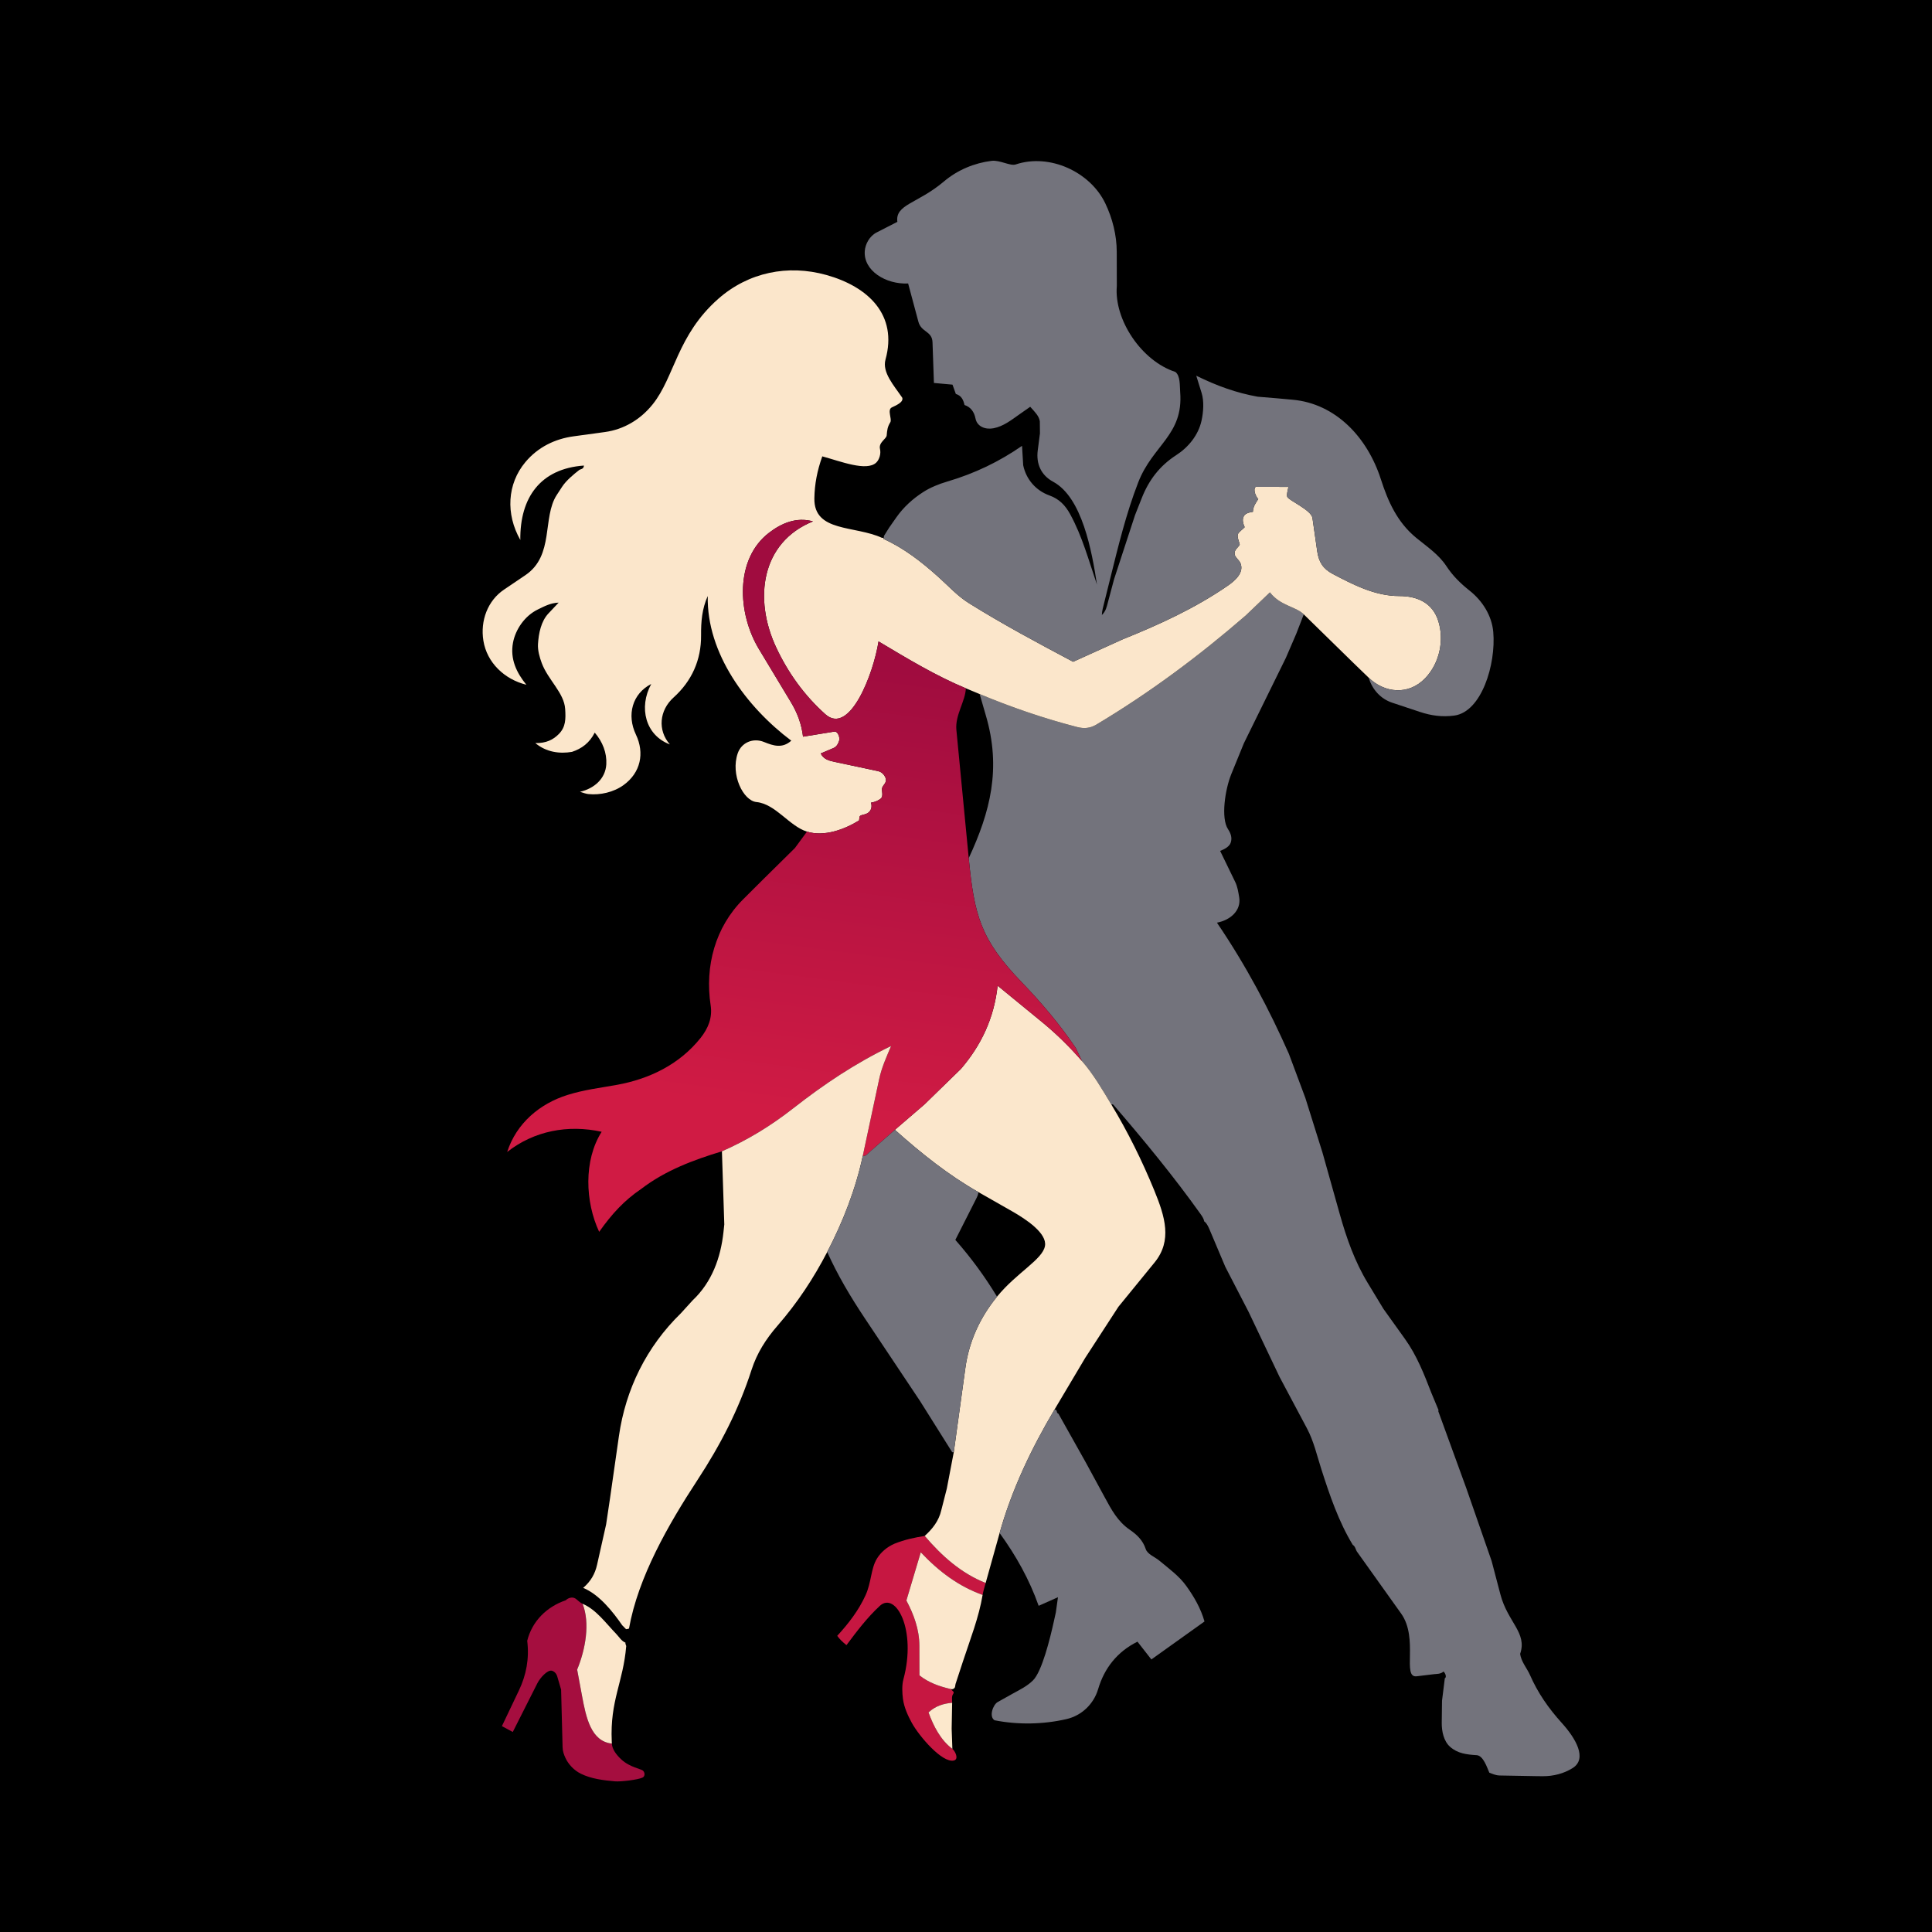
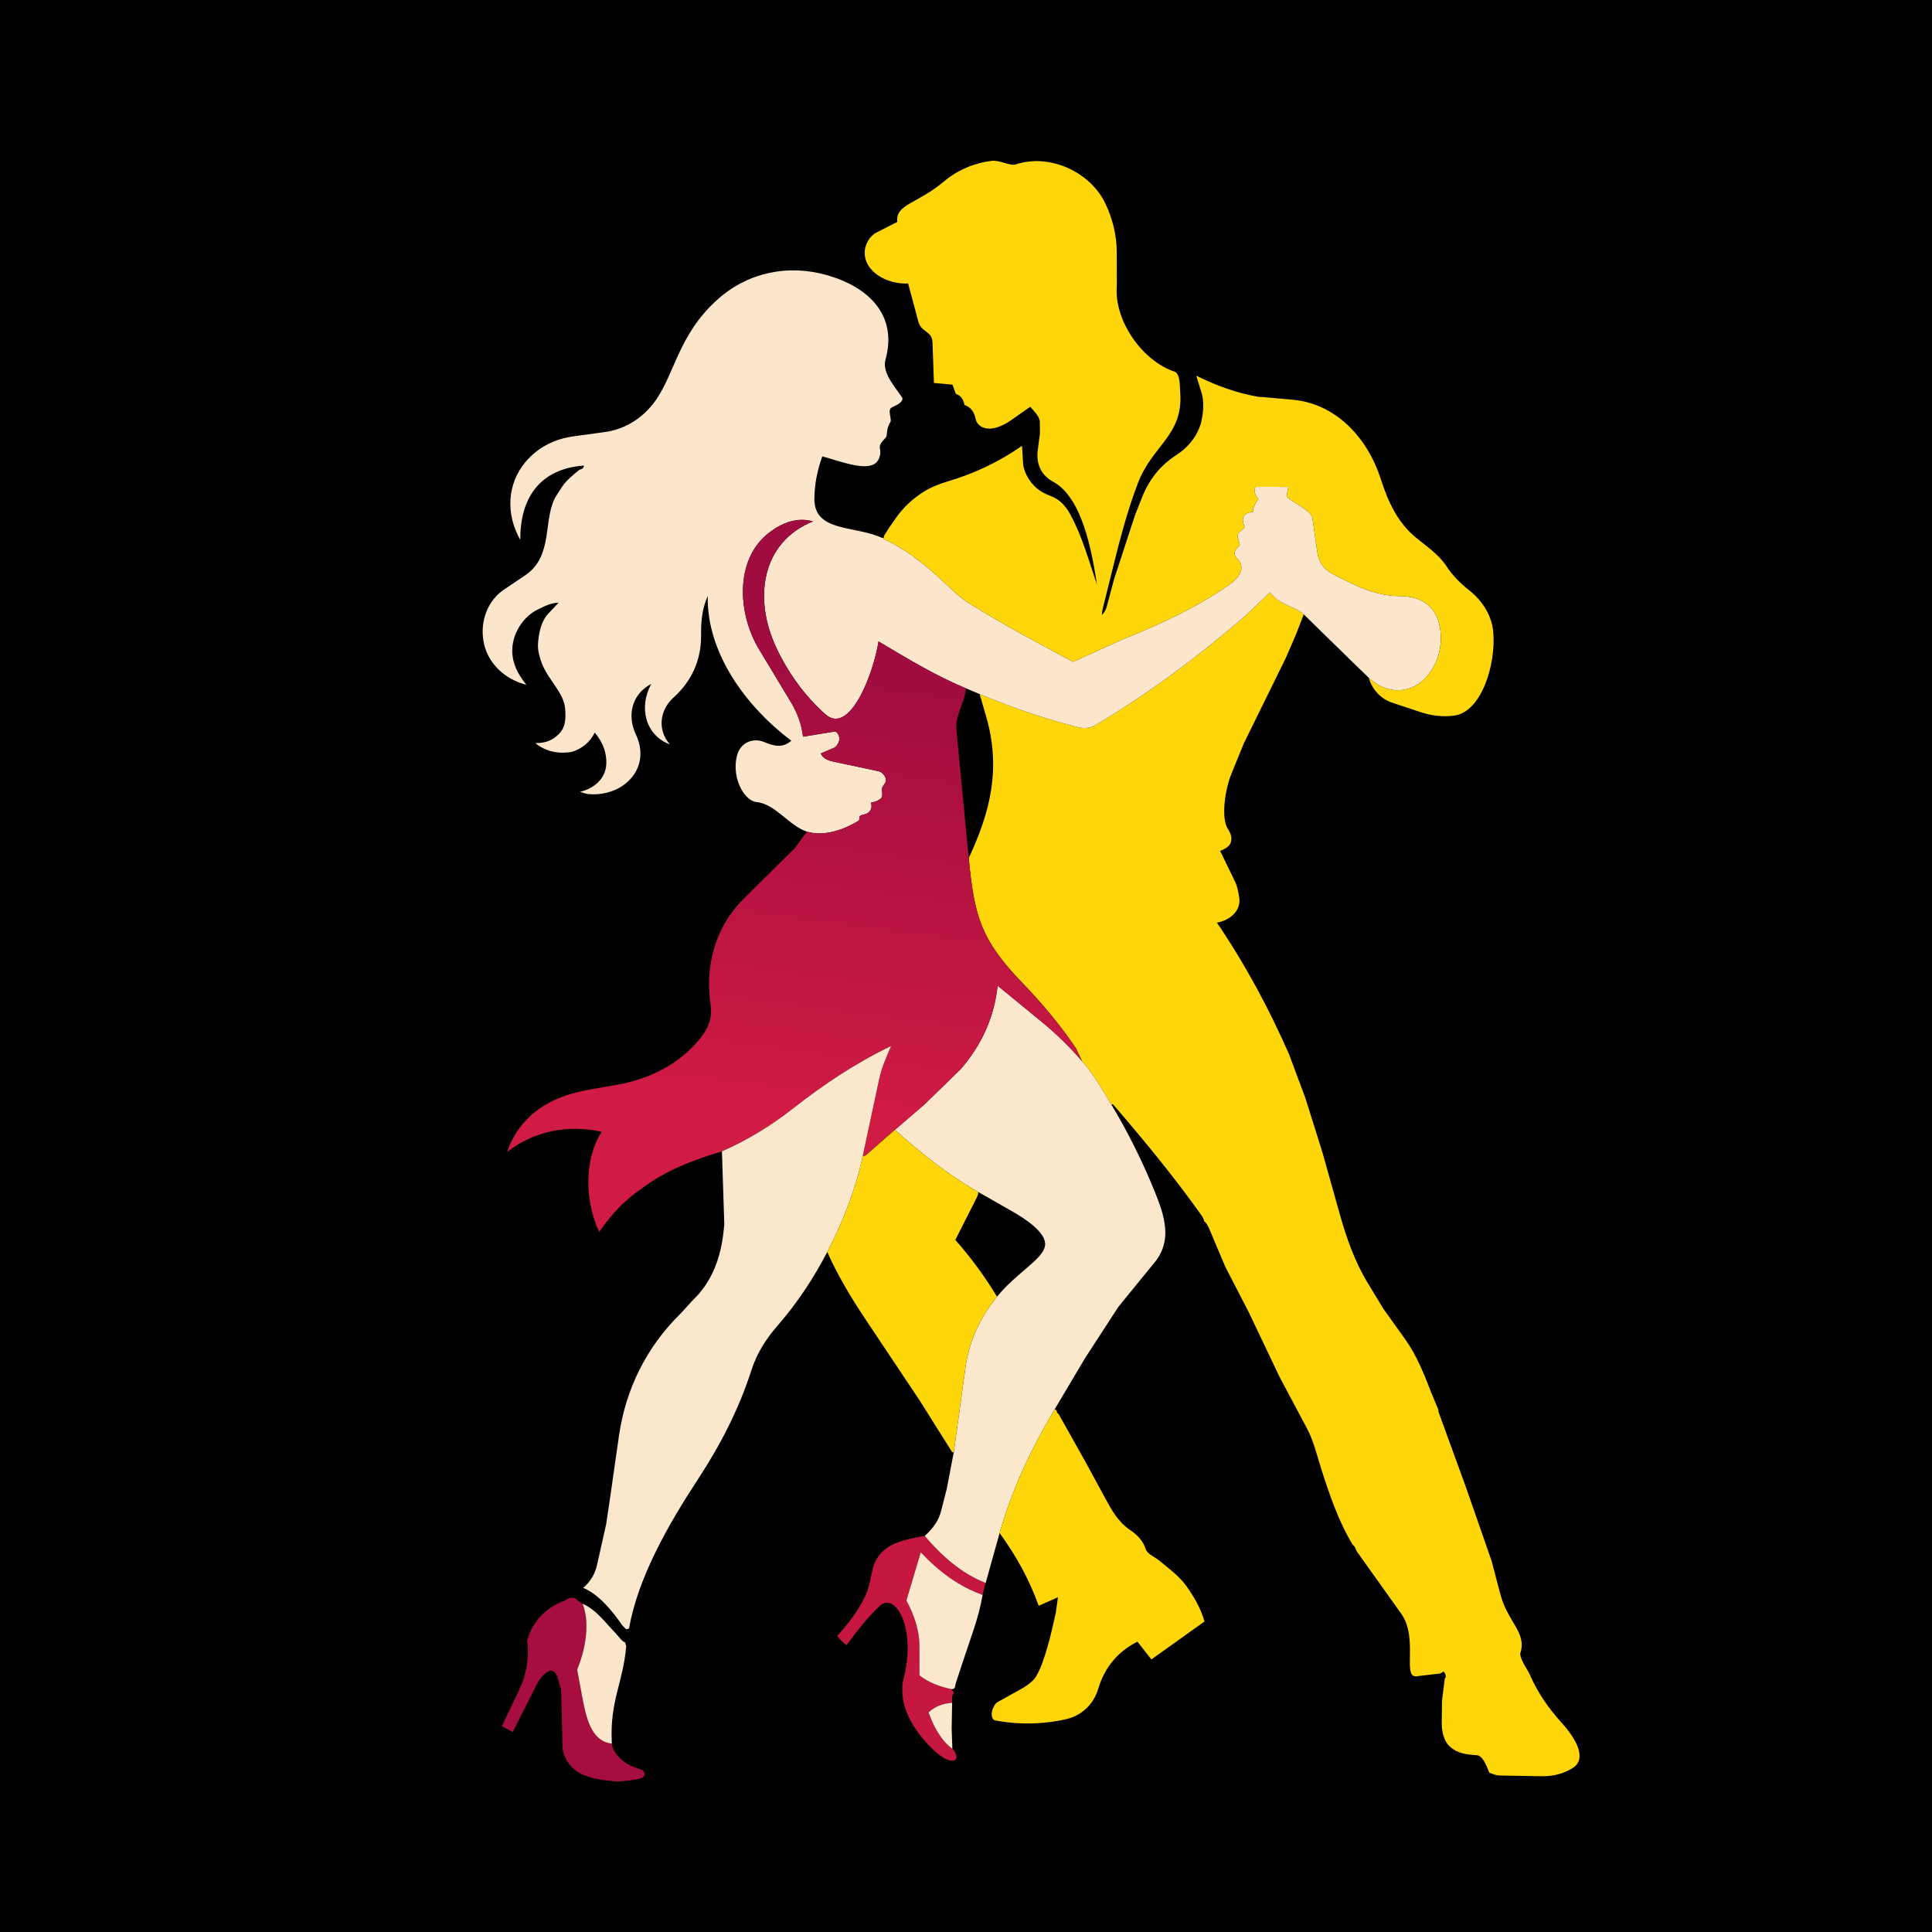
<svg xmlns="http://www.w3.org/2000/svg" viewBox="63 63 1128 1128" width="1128" height="1128">
  <defs>
    <linearGradient id="grad258" x1="543" y1="447.759" x2="500.42" y2="770.966" gradientUnits="userSpaceOnUse">
      <stop offset="0%" style="stop-color: rgb(160, 12, 63);" />
      <stop offset="81.288%" style="stop-color: rgb(208, 27, 68);" />
    </linearGradient>
  </defs>
  <rect x="63" y="63" width="1128" height="1128" fill="#000" />
-   <path d="M824.206,421.688 C824.206,421.688 819.86,432.936 819.86,432.936 C819.86,432.936 813.792,447.019 813.792,447.019 C813.792,447.019 789.223,496.997 789.223,496.997 C789.223,496.997 781.91,514.921 781.91,514.921 C778.215,523.978 775.754,540.728 779.963,547.086 C781.538,549.466 782.543,552.102 781.549,554.995 C780.831,557.087 778.492,558.606 775.379,559.816 C775.379,559.816 784.172,577.913 784.172,577.913 C785.536,580.72 785.985,583.809 786.494,586.812 C787.801,594.529 781.432,600.216 773.514,601.705 C790.721,627.061 804.108,652.47 815.525,678.302 C815.525,678.302 825.148,704.081 825.148,704.081 C825.148,704.081 835.141,735.961 835.141,735.961 C835.141,735.961 845.197,771.773 845.197,771.773 C849.231,786.137 854.02,799.633 861.565,812.082 C861.565,812.082 870.717,827.182 870.717,827.182 C870.717,827.182 883.291,844.741 883.291,844.741 C890.247,854.453 894.472,865.323 898.702,876.243 C898.702,876.243 902.871,886.262 902.871,886.262 C902.86,886.468 902.704,886.843 902.8,887.106 C902.8,887.106 919.132,931.977 919.132,931.977 C919.132,931.977 933.891,974.414 933.891,974.414 C933.891,974.414 939.044,993.999 939.044,993.999 C943.301,1010.18 954.755,1016.25 950.552,1028.56 C951.039,1033.06 954.556,1037.04 956.199,1040.78 C960.894,1051.48 967.064,1060.34 974.923,1069.03 C982.967,1077.92 989.9,1089.77 981.224,1095.26 C976.07,1098.53 969.843,1100.06 964.027,1100.03 C964.027,1100.03 960.992,1100.02 960.992,1100.02 C960.992,1100.02 938.43,1099.62 938.43,1099.62 C936.642,1099.59 934.879,1098.91 932.535,1097.97 C931.237,1095.01 929.032,1088.01 925.162,1087.76 C919.302,1087.4 914.052,1086.8 909.608,1082.86 C905.928,1079.59 904.703,1073.83 904.764,1068.82 C904.764,1068.82 904.921,1055.99 904.921,1055.99 C904.921,1055.99 906.563,1042.85 906.563,1042.85 C907.667,1042.42 907.07,1039.99 905.775,1038.92 C904.196,1040.45 901.812,1040.29 900.414,1040.45 C900.414,1040.45 890.102,1041.7 890.102,1041.7 C881.42,1042.75 891.368,1019.55 881.068,1005.1 C881.068,1005.1 855.309,968.991 855.309,968.991 C854.502,967.859 854.304,965.783 852.828,964.997 C844.55,951.344 839.398,936.157 834.474,920.821 C831.904,912.817 830.055,904.445 826.073,896.966 C826.073,896.966 810.068,866.911 810.068,866.911 C810.068,866.911 791.997,828.941 791.997,828.941 C791.997,828.941 778.383,802.606 778.383,802.606 C778.383,802.606 769.192,780.846 769.192,780.846 C768.42,779.044 767.412,776.916 766.099,776.139 C765.857,774.729 765.102,773.439 763.97,771.852 C748.122,749.634 730.997,728.867 713.101,708.08 C712.703,707.617 712.135,707.758 711.875,707.914 C706.634,699.21 701.407,690.176 694.762,682.556 C694.762,682.556 691.104,674.897 691.104,674.897 C681.682,660.985 671.15,648.547 659.482,636.434 C635.521,611.558 631.817,597.462 628.596,564.023 C641.133,537.092 647.756,511.677 638.552,480.603 C638.552,480.603 634.977,468.227 634.977,468.227 C653.259,475.839 672.057,482.342 691.792,487.455 C695.809,488.495 699.39,488.288 703.124,486.057 C734.149,467.521 762.862,446.149 790.246,422.419 C790.246,422.419 804.444,408.851 804.444,408.851 C810.61,416.807 819.409,416.994 824.206,421.688 Z " fill="#73737c" />
+   <path d="M824.206,421.688 C824.206,421.688 819.86,432.936 819.86,432.936 C819.86,432.936 813.792,447.019 813.792,447.019 C813.792,447.019 789.223,496.997 789.223,496.997 C789.223,496.997 781.91,514.921 781.91,514.921 C778.215,523.978 775.754,540.728 779.963,547.086 C781.538,549.466 782.543,552.102 781.549,554.995 C780.831,557.087 778.492,558.606 775.379,559.816 C775.379,559.816 784.172,577.913 784.172,577.913 C785.536,580.72 785.985,583.809 786.494,586.812 C787.801,594.529 781.432,600.216 773.514,601.705 C790.721,627.061 804.108,652.47 815.525,678.302 C815.525,678.302 825.148,704.081 825.148,704.081 C825.148,704.081 835.141,735.961 835.141,735.961 C835.141,735.961 845.197,771.773 845.197,771.773 C849.231,786.137 854.02,799.633 861.565,812.082 C861.565,812.082 870.717,827.182 870.717,827.182 C870.717,827.182 883.291,844.741 883.291,844.741 C890.247,854.453 894.472,865.323 898.702,876.243 C898.702,876.243 902.871,886.262 902.871,886.262 C902.86,886.468 902.704,886.843 902.8,887.106 C902.8,887.106 919.132,931.977 919.132,931.977 C919.132,931.977 933.891,974.414 933.891,974.414 C933.891,974.414 939.044,993.999 939.044,993.999 C943.301,1010.18 954.755,1016.25 950.552,1028.56 C951.039,1033.06 954.556,1037.04 956.199,1040.78 C960.894,1051.48 967.064,1060.34 974.923,1069.03 C982.967,1077.92 989.9,1089.77 981.224,1095.26 C976.07,1098.53 969.843,1100.06 964.027,1100.03 C964.027,1100.03 960.992,1100.02 960.992,1100.02 C960.992,1100.02 938.43,1099.62 938.43,1099.62 C936.642,1099.59 934.879,1098.91 932.535,1097.97 C931.237,1095.01 929.032,1088.01 925.162,1087.76 C919.302,1087.4 914.052,1086.8 909.608,1082.86 C905.928,1079.59 904.703,1073.83 904.764,1068.82 C904.764,1068.82 904.921,1055.99 904.921,1055.99 C904.921,1055.99 906.563,1042.85 906.563,1042.85 C907.667,1042.42 907.07,1039.99 905.775,1038.92 C904.196,1040.45 901.812,1040.29 900.414,1040.45 C900.414,1040.45 890.102,1041.7 890.102,1041.7 C881.42,1042.75 891.368,1019.55 881.068,1005.1 C881.068,1005.1 855.309,968.991 855.309,968.991 C854.502,967.859 854.304,965.783 852.828,964.997 C844.55,951.344 839.398,936.157 834.474,920.821 C831.904,912.817 830.055,904.445 826.073,896.966 C826.073,896.966 810.068,866.911 810.068,866.911 C810.068,866.911 791.997,828.941 791.997,828.941 C791.997,828.941 778.383,802.606 778.383,802.606 C778.383,802.606 769.192,780.846 769.192,780.846 C768.42,779.044 767.412,776.916 766.099,776.139 C765.857,774.729 765.102,773.439 763.97,771.852 C748.122,749.634 730.997,728.867 713.101,708.08 C712.703,707.617 712.135,707.758 711.875,707.914 C706.634,699.21 701.407,690.176 694.762,682.556 C694.762,682.556 691.104,674.897 691.104,674.897 C681.682,660.985 671.15,648.547 659.482,636.434 C635.521,611.558 631.817,597.462 628.596,564.023 C641.133,537.092 647.756,511.677 638.552,480.603 C638.552,480.603 634.977,468.227 634.977,468.227 C653.259,475.839 672.057,482.342 691.792,487.455 C695.809,488.495 699.39,488.288 703.124,486.057 C734.149,467.521 762.862,446.149 790.246,422.419 C790.246,422.419 804.444,408.851 804.444,408.851 C810.61,416.807 819.409,416.994 824.206,421.688 Z " fill="#ffd60a" />
  <path d="M403.138,999.362 C407.597,1010.63 404.848,1026.01 399.97,1037.8 C399.97,1037.8 402.809,1053.09 402.809,1053.09 C405.18,1065.85 408.068,1079.69 420.232,1081 C420.389,1084.42 423.079,1087.77 425.717,1090.22 C430.879,1095.02 437.419,1095.65 438.573,1096.96 C439.631,1098.17 439.591,1100.14 438.156,1100.84 C435.576,1102.1 425.524,1103.34 421.981,1103.03 C415.283,1102.44 408.174,1101.57 402.153,1098.6 C398.187,1096.64 394.879,1093.18 393.097,1089.3 C392.251,1087.46 391.528,1085.51 391.467,1083.14 C391.467,1083.14 390.603,1049.48 390.603,1049.48 C390.603,1049.48 388.34,1041.77 388.34,1041.77 C387.833,1040.05 386.643,1038.85 385.22,1038.46 C382.761,1037.77 378.421,1042.46 376.736,1045.79 C376.736,1045.79 362.382,1074.23 362.382,1074.23 C362.382,1074.23 356.038,1070.8 356.038,1070.8 C356.038,1070.8 365.955,1050 365.955,1050 C370.276,1040.94 372.095,1031.35 370.815,1020.97 C373.684,1009.47 382.239,1001.1 393.291,997.332 C394.741,995.895 397.17,995.161 398.956,996.304 C400.187,997.092 401.446,998.642 403.138,999.362 Z " fill="rgb(165,14,63)" />
  <path d="M602.896,959.758 C612.776,971.347 624.058,981.507 638.473,987.235 C637.898,989.289 637.018,992.24 636.696,994.191 C622.812,989.236 611.319,980.677 600.595,969.323 C600.595,969.323 592.194,997.461 592.194,997.461 C596.494,1005.53 599.768,1014.31 599.79,1023.99 C599.79,1023.99 599.828,1041.18 599.828,1041.18 C605.33,1045.54 611.681,1047.66 618.071,1049.15 C618.071,1049.15 619.8,1050.87 619.8,1050.87 C619.811,1051.17 619.749,1051.65 619.59,1051.87 C618.422,1053.45 618.942,1055.49 618.911,1057.16 C614.079,1057.6 609.364,1058.87 605.107,1062.79 C608.049,1070.87 612.207,1078.97 619.045,1084.09 C620.601,1085.25 623.032,1090.1 619.937,1090.87 C613.197,1092.53 599.728,1076.82 595.346,1068.86 C593.033,1064.66 590.841,1059.77 590.199,1054.97 C589.733,1051.49 589.512,1046.95 590.46,1043.45 C598.283,1014.53 585.972,991.937 576.641,1000.62 C569.211,1007.54 563.37,1015.27 557.212,1023.52 C554.952,1021.68 553.283,1020.14 551.824,1018.08 C558.521,1010.76 564.307,1003.26 568.37,994.344 C571.801,986.819 571.418,978.817 575.012,972.974 C577.293,969.267 580.867,966.189 585.269,964.28 C591.175,961.9 597.155,960.657 602.896,959.758 Z " fill="rgb(198,23,65)" />
  <path d="M578.057,377.075 C578.358,376.858 579.048,376.98 578.771,377.606 C590.603,382.93 600.932,390.907 611.031,399.995 C616.981,405.349 622.035,410.998 628.861,415.256 C648.71,427.637 669.034,438.486 689.557,449.373 C689.557,449.373 718.329,436.336 718.329,436.336 C739.877,427.646 760.615,418.204 779.843,404.96 C784.427,401.803 789.414,397.166 787.261,391.841 C786.532,390.037 784.061,388.341 783.831,386.554 C783.503,384.008 785.78,382.84 786.821,381.011 C786.636,379.575 785.026,376.373 785.823,374.732 C786.432,373.478 788.474,372.121 789.703,370.805 C788.836,368.709 787.94,366.221 789.418,364.035 C790.416,362.56 792.842,362.021 794.514,361.817 C794.507,358.845 796.369,356.285 797.646,354.397 C796.266,353.033 794.401,348.806 796.119,347.251 C796.119,347.251 815.25,347.279 815.25,347.279 C814.737,349.898 814.153,351.564 814.56,353.051 C815.09,354.988 828.608,360.763 829.274,365.409 C829.274,365.409 832.069,384.907 832.069,384.907 C832.968,391.179 835.528,395.135 841.07,398.059 C853.113,404.412 865.884,411.003 879.953,410.999 C890.349,410.996 899.328,414.836 902.73,425.495 C906.328,436.768 903.507,450.215 895.128,458.949 C885.442,469.046 871.512,467.751 862.129,458.686 C862.129,458.686 853.575,450.423 853.575,450.423 C853.575,450.423 824.206,421.688 824.206,421.688 C819.409,416.994 810.61,416.807 804.444,408.851 C804.444,408.851 790.246,422.419 790.246,422.419 C762.862,446.149 734.149,467.521 703.124,486.057 C699.39,488.288 695.809,488.495 691.792,487.455 C672.057,482.342 653.259,475.839 634.977,468.227 C634.977,468.227 626.922,464.873 626.922,464.873 C609.374,457.567 593.145,447.751 575.932,437.485 C572.988,456.328 559.1,492.739 544.854,479.985 C532.661,469.068 523.128,455.862 516.169,440.982 C502.902,412.615 507.388,379.65 537.67,367.41 C527.99,364.695 519.256,368.469 511.953,374.084 C492.004,389.419 493.472,421.014 506.106,441.986 C506.106,441.986 524.812,473.038 524.812,473.038 C528.56,479.259 530.983,485.807 531.854,493.118 C531.854,493.118 550.014,490.16 550.014,490.16 C552.249,489.796 553.487,493.736 552.945,495.412 C552.469,496.885 551.684,498.873 549.644,499.739 C549.644,499.739 542.178,502.91 542.178,502.91 C543.787,506.269 546.92,507.106 550.104,507.784 C550.104,507.784 575.686,513.235 575.686,513.235 C578.201,513.771 579.658,515.966 580.115,517.462 C580.907,520.058 578.522,521.165 577.98,523.168 C577.596,524.587 579.042,527.93 577.112,529.358 C575.847,530.294 574.132,531.245 571.544,531.617 C572.63,535.314 570.692,537.803 567.607,538.511 C566.56,538.752 565.514,538.988 565.024,539.504 C564.723,539.821 564.712,541.414 564.58,542.002 C555.994,547.325 544.164,551.659 534.155,548.541 C523.798,545.315 515.849,532.395 504.649,531.273 C496.961,530.503 489.42,515.31 493.721,502.823 C495.896,496.511 502.704,493.618 509.092,496.221 C514.565,498.452 519.777,500.111 524.989,495.448 C498.926,475.851 475.537,444.533 476.214,410.99 C472.86,418.458 472.259,425.996 472.326,433.926 C472.449,448.423 466.811,460.727 456.276,470.218 C447.941,477.728 446.856,489.356 454.097,497.621 C439.856,492.323 435.739,476.059 443.231,462.337 C432.149,468.025 428.809,480.385 434.28,491.879 C439.427,502.692 437.075,514.108 427.081,521.355 C421.286,525.556 413.424,527.337 406.513,526.616 C405.478,526.508 403.647,526.001 401.638,525.293 C409.876,523.396 416.511,517.699 416.99,509.248 C417.369,502.561 414.847,496.125 410.24,490.733 C407.159,496.822 402.57,500.125 396.94,501.978 C389.828,503.196 381.976,502.23 375.545,496.839 C381.889,496.982 385.979,494.893 389.272,491.56 C393.329,487.455 393.35,482.733 392.976,476.947 C392.365,467.492 382.975,459.969 379.306,450.152 C378.053,446.802 376.88,442.639 377.103,439.054 C377.499,432.698 378.91,425.712 383.215,421.152 C383.215,421.152 389.173,414.839 389.173,414.839 C384.33,415.03 380.789,417.029 377.101,418.801 C369.35,422.524 363.941,430.553 362.508,438.277 C360.745,447.781 364.581,455.78 370.323,462.796 C357.491,459.636 347.275,449.846 345.225,437.076 C343.339,425.333 347.769,413.668 357.246,407.261 C357.246,407.261 369.749,398.809 369.749,398.809 C386.755,387.313 379.484,365.142 388.071,351.974 C388.071,351.974 391.158,347.24 391.158,347.24 C393.586,343.516 397.892,339.977 401.168,337.417 C401.911,336.837 403.816,337.021 403.925,334.815 C378.572,336.611 366.508,353.453 366.791,378.253 C358.159,363.088 359.104,345.522 369.744,332.808 C377.129,323.984 387.105,319.224 397.887,317.748 C397.887,317.748 416.213,315.238 416.213,315.238 C427.285,313.722 436.997,307.888 444.068,299.068 C456.904,283.057 458.237,258.767 482.351,237.485 C499.982,221.926 523.07,217.301 545.422,223.532 C570.018,230.388 587.199,246.907 580.007,272.902 C577.917,280.459 584.98,288.128 589.784,295.212 C590.692,297.915 585.836,299.801 583.685,300.875 C580.835,302.298 583.962,307.673 582.799,309.556 C581.127,312.261 580.961,314.148 580.697,317.215 C580.517,319.314 575.856,321.304 576.787,325.151 C577.476,327.997 576.324,331.474 574.56,333.113 C568.874,338.394 553.791,332.35 543.097,329.447 C540.101,337.832 538.601,345.697 538.468,353.972 C538.148,373.891 562.06,369.648 578.057,377.075 Z " fill="rgb(251,230,203)" />
  <path d="M694.762,682.556 C701.407,690.176 706.634,699.21 711.875,707.914 C721.414,723.753 729.713,740.415 736.909,757.985 C743.203,773.351 747.525,787.318 737.092,800.103 C737.092,800.103 715.994,825.956 715.994,825.956 C715.994,825.956 696.563,855.875 696.563,855.875 C696.563,855.875 678.724,885.894 678.724,885.894 C665.337,908.423 653.744,932.598 646.627,958.062 C646.627,958.062 638.473,987.235 638.473,987.235 C624.058,981.507 612.776,971.347 602.896,959.758 C607.391,955.662 611.134,951.064 612.589,944.681 C612.589,944.681 615.809,932.07 615.809,932.07 C615.809,932.07 619.864,910.858 619.864,910.858 C619.864,910.858 626.629,861.739 626.629,861.739 C628.81,845.903 635.37,831.992 645.112,820.056 C656.608,805.969 671.747,798.393 673.112,790.435 C674.369,783.113 662.404,775.043 653.824,770.161 C653.824,770.161 634.189,758.986 634.189,758.986 C616.734,749.052 600.988,736.495 585.489,722.657 C585.489,722.657 602.777,707.792 602.777,707.792 C602.777,707.792 624.08,687.036 624.08,687.036 C635.943,673.18 643.386,657.47 645.467,638.502 C645.467,638.502 671.324,659.683 671.324,659.683 C679.989,666.782 687.668,674.421 694.762,682.556 Z " fill="rgb(251,231,204)" />
  <path d="M626.922,464.873 C626.661,472.332 620.556,480.559 621.381,489.127 C621.381,489.127 628.596,564.023 628.596,564.023 C631.817,597.462 635.521,611.558 659.482,636.434 C671.15,648.547 681.682,660.985 691.104,674.897 C691.104,674.897 694.762,682.556 694.762,682.556 C687.668,674.421 679.989,666.782 671.324,659.683 C671.324,659.683 645.467,638.502 645.467,638.502 C643.386,657.47 635.943,673.18 624.08,687.036 C624.08,687.036 602.777,707.792 602.777,707.792 C602.777,707.792 585.489,722.657 585.489,722.657 C585.489,722.657 570.627,735.685 570.627,735.685 C569.385,736.773 568.39,738.205 566.719,737.905 C566.719,737.905 576.277,693.159 576.277,693.159 C577.762,686.209 580.432,680.445 583.259,673.717 C562.204,683.871 544.058,696.066 526.058,710.142 C512.746,720.552 499.362,728.654 484.499,735.203 C468.117,740.158 451.52,746.287 437.307,757.194 C427.486,763.85 420.244,771.709 412.829,782.213 C404.643,764.769 403.663,740.5 414.278,723.788 C394.587,719.486 374.862,723.22 359.102,735.59 C364.569,718.71 378.192,707.386 394.258,702.312 C403.912,699.264 413.402,698.172 423.275,696.376 C442.4,692.896 459.799,684.325 471.962,669.095 C476.484,663.432 479.023,657.228 477.916,649.978 C474.415,627.05 480.653,604.25 496.914,588.041 C496.914,588.041 508.577,576.414 508.577,576.414 C508.577,576.414 527.095,558.143 527.095,558.143 C527.095,558.143 534.155,548.541 534.155,548.541 C544.164,551.659 555.994,547.325 564.58,542.002 C564.712,541.414 564.723,539.821 565.024,539.504 C565.514,538.988 566.56,538.752 567.607,538.511 C570.692,537.803 572.63,535.314 571.544,531.617 C574.132,531.245 575.847,530.294 577.112,529.358 C579.042,527.93 577.596,524.587 577.98,523.168 C578.522,521.165 580.907,520.058 580.115,517.462 C579.658,515.966 578.201,513.771 575.686,513.235 C575.686,513.235 550.104,507.784 550.104,507.784 C546.92,507.106 543.787,506.269 542.178,502.91 C542.178,502.91 549.644,499.739 549.644,499.739 C551.684,498.873 552.469,496.885 552.945,495.412 C553.487,493.736 552.249,489.796 550.014,490.16 C550.014,490.16 531.854,493.118 531.854,493.118 C530.983,485.807 528.56,479.259 524.812,473.038 C524.812,473.038 506.106,441.986 506.106,441.986 C493.472,421.014 492.004,389.419 511.953,374.084 C519.256,368.469 527.99,364.695 537.67,367.41 C507.388,379.65 502.902,412.615 516.169,440.982 C523.128,455.862 532.661,469.068 544.854,479.985 C559.1,492.739 572.988,456.328 575.932,437.485 C593.145,447.751 609.374,457.567 626.922,464.873 Z " fill="url(#grad258)" />
  <path d="M566.719,737.905 C562.55,757.424 555.149,776.341 545.977,793.98 C538.036,809.252 528.706,823.497 516.984,836.97 C510.191,844.777 504.949,852.992 501.788,862.8 C494.348,885.892 483.637,906.622 470.242,927.074 C453.179,953.127 435.552,983.893 430.241,1013.83 C429.571,1014.11 428.716,1014.16 428.517,1014.19 C428.517,1014.19 426.278,1011.91 426.278,1011.91 C420.855,1004.07 412.842,993.9 403.477,990.087 C408.005,986.196 410.415,981.851 411.596,976.59 C411.596,976.59 416.883,953.037 416.883,953.037 C416.883,953.037 419.128,938.018 419.128,938.018 C419.128,938.018 424.366,901.403 424.366,901.403 C428.272,874.106 440.441,849.343 460.522,829.763 C460.522,829.763 467.344,822.265 467.344,822.265 C478.658,811.608 483.784,797.329 485.402,782.335 C485.402,782.335 485.882,777.892 485.882,777.892 C485.882,777.892 484.499,735.203 484.499,735.203 C499.362,728.654 512.746,720.552 526.058,710.142 C544.058,696.066 562.204,683.871 583.259,673.717 C580.432,680.445 577.762,686.209 576.277,693.159 C576.277,693.159 566.719,737.905 566.719,737.905 Z " fill="rgb(251,231,204)" />
  <path d="M422.872,1017.06 C424.498,1018.74 425.801,1021.13 428.215,1022.09 C427.94,1022.67 428.562,1023.55 428.614,1024.08 C426.891,1045.2 419.075,1055.78 420.173,1079.7 C420.173,1079.7 420.232,1081 420.232,1081 C408.068,1079.69 405.18,1065.85 402.809,1053.09 C402.809,1053.09 399.97,1037.8 399.97,1037.8 C404.848,1026.01 407.597,1010.63 403.138,999.362 C411.122,1002.76 416.698,1010.68 422.872,1017.06 Z " fill="rgb(251,230,203)" />
  <path d="M636.696,994.191 C634.533,1007.27 629.532,1019.87 625.206,1033.05 C625.206,1033.05 620.923,1046.1 620.923,1046.1 C620.619,1047.03 620.852,1047.97 620.182,1048.62 C619.588,1049.19 618.974,1049.41 618.071,1049.15 C611.681,1047.66 605.33,1045.54 599.828,1041.18 C599.828,1041.18 599.79,1023.99 599.79,1023.99 C599.768,1014.31 596.494,1005.53 592.194,997.461 C592.194,997.461 600.595,969.323 600.595,969.323 C611.319,980.677 622.812,989.236 636.696,994.191 Z " fill="rgb(251,231,204)" />
  <path d="M618.911,1057.16 C618.911,1057.16 618.627,1072.31 618.627,1072.31 C618.627,1072.31 619.045,1084.09 619.045,1084.09 C612.207,1078.97 608.049,1070.87 605.107,1062.79 C609.364,1058.87 614.079,1057.6 618.911,1057.16 Z " fill="rgb(252,232,204)" />
-   <path d="M680.981,888.42 C680.981,888.42 696.913,916.813 696.913,916.813 C696.913,916.813 707.898,937.022 707.898,937.022 C712.013,944.593 715.545,951.324 722.772,956.26 C726.797,959.01 730.303,962.366 731.951,967.441 C732.932,970.464 737.335,972.055 739.76,974.084 C745.386,978.791 751.433,983.111 755.586,988.929 C760.128,995.231 764.06,1002.01 766.246,1009.7 C766.246,1009.7 735.224,1031.87 735.224,1031.87 C735.224,1031.87 727.111,1021.49 727.111,1021.49 C715.227,1027.38 707.742,1037.04 704.142,1049.2 C701.574,1057.87 694.583,1064.65 685.605,1066.71 C672.048,1069.82 657.389,1070.1 643.661,1067.38 C640.259,1065.23 642.769,1058.27 645.516,1056.73 C645.516,1056.73 654.013,1051.98 654.013,1051.98 C658,1049.74 662.493,1047.67 666.1,1044.11 C671.384,1038.9 676.127,1019.45 678.217,1010 C678.217,1010 679.448,1004.44 679.448,1004.44 C679.448,1004.44 680.694,995.544 680.694,995.544 C680.694,995.544 669.418,1000.55 669.418,1000.55 C664.009,985.192 656.203,971.259 646.627,958.062 C653.744,932.598 665.337,908.423 678.724,885.894 C680.737,886.187 679.397,887.854 680.981,888.42 Z " fill="#73737c" />
-   <path d="M641.95,156.913 C646.719,156.323 652.822,160.081 656.018,159.012 C675.814,152.391 699.508,163.346 708.315,181.706 C712.55,190.537 714.989,200.361 715.011,209.986 C715.011,209.986 715.057,230.018 715.057,230.018 C713.391,249.696 729.506,273.784 749.231,280.146 C752.224,282.457 751.757,288.223 752.051,291.956 C754.029,317.055 736.084,322.627 727.527,344.703 C720.499,362.835 715.908,381.833 711.162,400.923 C711.162,400.923 707.686,414.902 707.686,414.902 C707.129,417.145 706.386,419.666 706.321,422.082 C708.706,419.81 709.186,417.164 709.774,414.962 C709.774,414.962 713.469,401.12 713.469,401.12 C713.469,401.12 725.69,363.748 725.69,363.748 C725.69,363.748 729.629,353.775 729.629,353.775 C733.787,343.245 740.081,334.971 749.752,328.724 C756.863,324.13 762.646,317.062 764.504,308.649 C765.642,303.495 766.045,297.207 764.578,292.481 C764.578,292.481 761.436,282.362 761.436,282.362 C773.701,288.389 784.889,292.377 797.296,294.618 C797.296,294.618 808.277,295.525 808.277,295.525 C808.277,295.525 817.737,296.384 817.737,296.384 C842.835,298.664 861.344,318.291 869.238,342.86 C873.377,355.743 878.797,367.972 889.925,377.062 C896.118,382.121 903.006,386.743 907.425,393.455 C911.25,399.266 915.574,403.517 921.133,407.934 C928.561,413.836 934.014,422.472 934.843,431.997 C936.491,450.908 927.989,478.626 912.105,480.786 C905.075,481.742 898.553,480.82 892.131,478.687 C892.131,478.687 875.802,473.263 875.802,473.263 C868.974,470.995 864.084,465.377 862.129,458.686 C871.512,467.751 885.442,469.046 895.128,458.949 C903.507,450.215 906.328,436.768 902.73,425.495 C899.328,414.836 890.349,410.996 879.953,410.999 C865.884,411.003 853.113,404.412 841.07,398.059 C835.528,395.135 832.968,391.179 832.069,384.907 C832.069,384.907 829.274,365.409 829.274,365.409 C828.608,360.763 815.09,354.988 814.56,353.051 C814.153,351.564 814.737,349.898 815.25,347.279 C815.25,347.279 796.119,347.251 796.119,347.251 C794.401,348.806 796.266,353.033 797.646,354.397 C796.369,356.285 794.507,358.845 794.514,361.817 C792.842,362.021 790.416,362.56 789.418,364.035 C787.94,366.221 788.836,368.709 789.703,370.805 C788.474,372.121 786.432,373.478 785.823,374.732 C785.026,376.373 786.636,379.575 786.821,381.011 C785.78,382.84 783.503,384.008 783.831,386.554 C784.061,388.341 786.532,390.037 787.261,391.841 C789.414,397.166 784.427,401.803 779.843,404.96 C760.615,418.204 739.877,427.646 718.329,436.336 C718.329,436.336 689.557,449.373 689.557,449.373 C669.034,438.486 648.71,427.637 628.861,415.256 C622.035,410.998 616.981,405.349 611.031,399.995 C600.932,390.907 590.603,382.93 578.771,377.606 C579.06,376.904 579.136,376.285 579.04,376.008 C579.04,376.008 582.151,371.032 582.151,371.032 C582.151,371.032 586.301,365.116 586.301,365.116 C590.483,359.154 595.917,354.177 602.111,350.226 C606.108,347.676 610.948,345.654 616.093,344.141 C632.216,339.401 646.534,332.446 659.717,323.305 C659.717,323.305 660.397,334.649 660.397,334.649 C662.121,342.897 667.801,349.417 675.7,352.259 C681.426,354.319 684.984,358.017 687.838,363.256 C694.91,376.237 698.52,389.821 703.463,404.293 C700.487,384.7 694.82,353.4 677.866,344.257 C670.84,340.468 667.872,333.807 668.89,325.961 C668.89,325.961 670.179,316.013 670.179,316.013 C670.179,316.013 670.101,308.962 670.101,308.962 C669.599,305.855 667.461,303.819 664.494,300.497 C664.494,300.497 658.019,305.036 658.019,305.036 C653.444,308.242 648.888,311.914 643.067,313.037 C638.307,313.955 633.48,312.064 632.556,307.372 C631.785,303.451 629.724,300.646 626.129,299.46 C625.413,296.231 624.213,293.976 621.068,293.012 C621.068,293.012 619.119,287.574 619.119,287.574 C619.119,287.574 608.276,286.595 608.276,286.595 C608.276,286.595 607.446,262.834 607.446,262.834 C607.214,256.186 600.882,257.093 599.205,250.842 C599.205,250.842 593.215,228.511 593.215,228.511 C580.249,229.147 567.037,221.071 567.897,209.554 C568.193,205.581 570.613,200.874 574.835,198.712 C574.835,198.712 586.92,192.522 586.92,192.522 C585.56,182.242 598.74,181.969 614.072,168.985 C622.2,162.102 632.077,158.136 641.95,156.913 Z " fill="#73737c" />
-   <path d="M634.189,758.986 C634.247,760.242 633.648,761.506 632.907,762.967 C632.907,762.967 620.776,786.912 620.776,786.912 C630.152,797.561 638.045,808.416 645.112,820.056 C635.37,831.992 628.81,845.903 626.629,861.739 C626.629,861.739 619.864,910.858 619.864,910.858 C619.864,910.858 618.945,910.889 618.945,910.889 C618.945,910.889 600.147,880.97 600.147,880.97 C600.147,880.97 568.092,832.932 568.092,832.932 C559.532,820.105 552.038,807.488 545.977,793.98 C555.149,776.341 562.55,757.424 566.719,737.905 C568.39,738.205 569.385,736.773 570.627,735.685 C570.627,735.685 585.489,722.657 585.489,722.657 C600.988,736.495 616.734,749.052 634.189,758.986 Z " fill="#73737c" />
+   <path d="M680.981,888.42 C680.981,888.42 696.913,916.813 696.913,916.813 C696.913,916.813 707.898,937.022 707.898,937.022 C712.013,944.593 715.545,951.324 722.772,956.26 C726.797,959.01 730.303,962.366 731.951,967.441 C732.932,970.464 737.335,972.055 739.76,974.084 C745.386,978.791 751.433,983.111 755.586,988.929 C760.128,995.231 764.06,1002.01 766.246,1009.7 C766.246,1009.7 735.224,1031.87 735.224,1031.87 C735.224,1031.87 727.111,1021.49 727.111,1021.49 C715.227,1027.38 707.742,1037.04 704.142,1049.2 C701.574,1057.87 694.583,1064.65 685.605,1066.71 C672.048,1069.82 657.389,1070.1 643.661,1067.38 C640.259,1065.23 642.769,1058.27 645.516,1056.73 C645.516,1056.73 654.013,1051.98 654.013,1051.98 C658,1049.74 662.493,1047.67 666.1,1044.11 C671.384,1038.9 676.127,1019.45 678.217,1010 C678.217,1010 679.448,1004.44 679.448,1004.44 C679.448,1004.44 680.694,995.544 680.694,995.544 C680.694,995.544 669.418,1000.55 669.418,1000.55 C664.009,985.192 656.203,971.259 646.627,958.062 C653.744,932.598 665.337,908.423 678.724,885.894 C680.737,886.187 679.397,887.854 680.981,888.42 Z " fill="#ffd60a" />
+   <path d="M641.95,156.913 C646.719,156.323 652.822,160.081 656.018,159.012 C675.814,152.391 699.508,163.346 708.315,181.706 C712.55,190.537 714.989,200.361 715.011,209.986 C715.011,209.986 715.057,230.018 715.057,230.018 C713.391,249.696 729.506,273.784 749.231,280.146 C752.224,282.457 751.757,288.223 752.051,291.956 C754.029,317.055 736.084,322.627 727.527,344.703 C720.499,362.835 715.908,381.833 711.162,400.923 C711.162,400.923 707.686,414.902 707.686,414.902 C707.129,417.145 706.386,419.666 706.321,422.082 C708.706,419.81 709.186,417.164 709.774,414.962 C709.774,414.962 713.469,401.12 713.469,401.12 C713.469,401.12 725.69,363.748 725.69,363.748 C725.69,363.748 729.629,353.775 729.629,353.775 C733.787,343.245 740.081,334.971 749.752,328.724 C756.863,324.13 762.646,317.062 764.504,308.649 C765.642,303.495 766.045,297.207 764.578,292.481 C764.578,292.481 761.436,282.362 761.436,282.362 C773.701,288.389 784.889,292.377 797.296,294.618 C797.296,294.618 808.277,295.525 808.277,295.525 C808.277,295.525 817.737,296.384 817.737,296.384 C842.835,298.664 861.344,318.291 869.238,342.86 C873.377,355.743 878.797,367.972 889.925,377.062 C896.118,382.121 903.006,386.743 907.425,393.455 C911.25,399.266 915.574,403.517 921.133,407.934 C928.561,413.836 934.014,422.472 934.843,431.997 C936.491,450.908 927.989,478.626 912.105,480.786 C905.075,481.742 898.553,480.82 892.131,478.687 C892.131,478.687 875.802,473.263 875.802,473.263 C868.974,470.995 864.084,465.377 862.129,458.686 C871.512,467.751 885.442,469.046 895.128,458.949 C903.507,450.215 906.328,436.768 902.73,425.495 C899.328,414.836 890.349,410.996 879.953,410.999 C865.884,411.003 853.113,404.412 841.07,398.059 C835.528,395.135 832.968,391.179 832.069,384.907 C832.069,384.907 829.274,365.409 829.274,365.409 C828.608,360.763 815.09,354.988 814.56,353.051 C814.153,351.564 814.737,349.898 815.25,347.279 C815.25,347.279 796.119,347.251 796.119,347.251 C794.401,348.806 796.266,353.033 797.646,354.397 C796.369,356.285 794.507,358.845 794.514,361.817 C792.842,362.021 790.416,362.56 789.418,364.035 C787.94,366.221 788.836,368.709 789.703,370.805 C788.474,372.121 786.432,373.478 785.823,374.732 C785.026,376.373 786.636,379.575 786.821,381.011 C785.78,382.84 783.503,384.008 783.831,386.554 C784.061,388.341 786.532,390.037 787.261,391.841 C789.414,397.166 784.427,401.803 779.843,404.96 C760.615,418.204 739.877,427.646 718.329,436.336 C718.329,436.336 689.557,449.373 689.557,449.373 C669.034,438.486 648.71,427.637 628.861,415.256 C622.035,410.998 616.981,405.349 611.031,399.995 C600.932,390.907 590.603,382.93 578.771,377.606 C579.06,376.904 579.136,376.285 579.04,376.008 C579.04,376.008 582.151,371.032 582.151,371.032 C582.151,371.032 586.301,365.116 586.301,365.116 C590.483,359.154 595.917,354.177 602.111,350.226 C606.108,347.676 610.948,345.654 616.093,344.141 C632.216,339.401 646.534,332.446 659.717,323.305 C659.717,323.305 660.397,334.649 660.397,334.649 C662.121,342.897 667.801,349.417 675.7,352.259 C681.426,354.319 684.984,358.017 687.838,363.256 C694.91,376.237 698.52,389.821 703.463,404.293 C700.487,384.7 694.82,353.4 677.866,344.257 C670.84,340.468 667.872,333.807 668.89,325.961 C668.89,325.961 670.179,316.013 670.179,316.013 C670.179,316.013 670.101,308.962 670.101,308.962 C669.599,305.855 667.461,303.819 664.494,300.497 C664.494,300.497 658.019,305.036 658.019,305.036 C653.444,308.242 648.888,311.914 643.067,313.037 C638.307,313.955 633.48,312.064 632.556,307.372 C631.785,303.451 629.724,300.646 626.129,299.46 C625.413,296.231 624.213,293.976 621.068,293.012 C621.068,293.012 619.119,287.574 619.119,287.574 C619.119,287.574 608.276,286.595 608.276,286.595 C608.276,286.595 607.446,262.834 607.446,262.834 C607.214,256.186 600.882,257.093 599.205,250.842 C599.205,250.842 593.215,228.511 593.215,228.511 C580.249,229.147 567.037,221.071 567.897,209.554 C568.193,205.581 570.613,200.874 574.835,198.712 C574.835,198.712 586.92,192.522 586.92,192.522 C585.56,182.242 598.74,181.969 614.072,168.985 C622.2,162.102 632.077,158.136 641.95,156.913 Z " fill="#ffd60a" />
+   <path d="M634.189,758.986 C634.247,760.242 633.648,761.506 632.907,762.967 C632.907,762.967 620.776,786.912 620.776,786.912 C630.152,797.561 638.045,808.416 645.112,820.056 C635.37,831.992 628.81,845.903 626.629,861.739 C626.629,861.739 619.864,910.858 619.864,910.858 C619.864,910.858 618.945,910.889 618.945,910.889 C618.945,910.889 600.147,880.97 600.147,880.97 C600.147,880.97 568.092,832.932 568.092,832.932 C559.532,820.105 552.038,807.488 545.977,793.98 C555.149,776.341 562.55,757.424 566.719,737.905 C568.39,738.205 569.385,736.773 570.627,735.685 C570.627,735.685 585.489,722.657 585.489,722.657 C600.988,736.495 616.734,749.052 634.189,758.986 Z " fill="#ffd60a" />
</svg>
